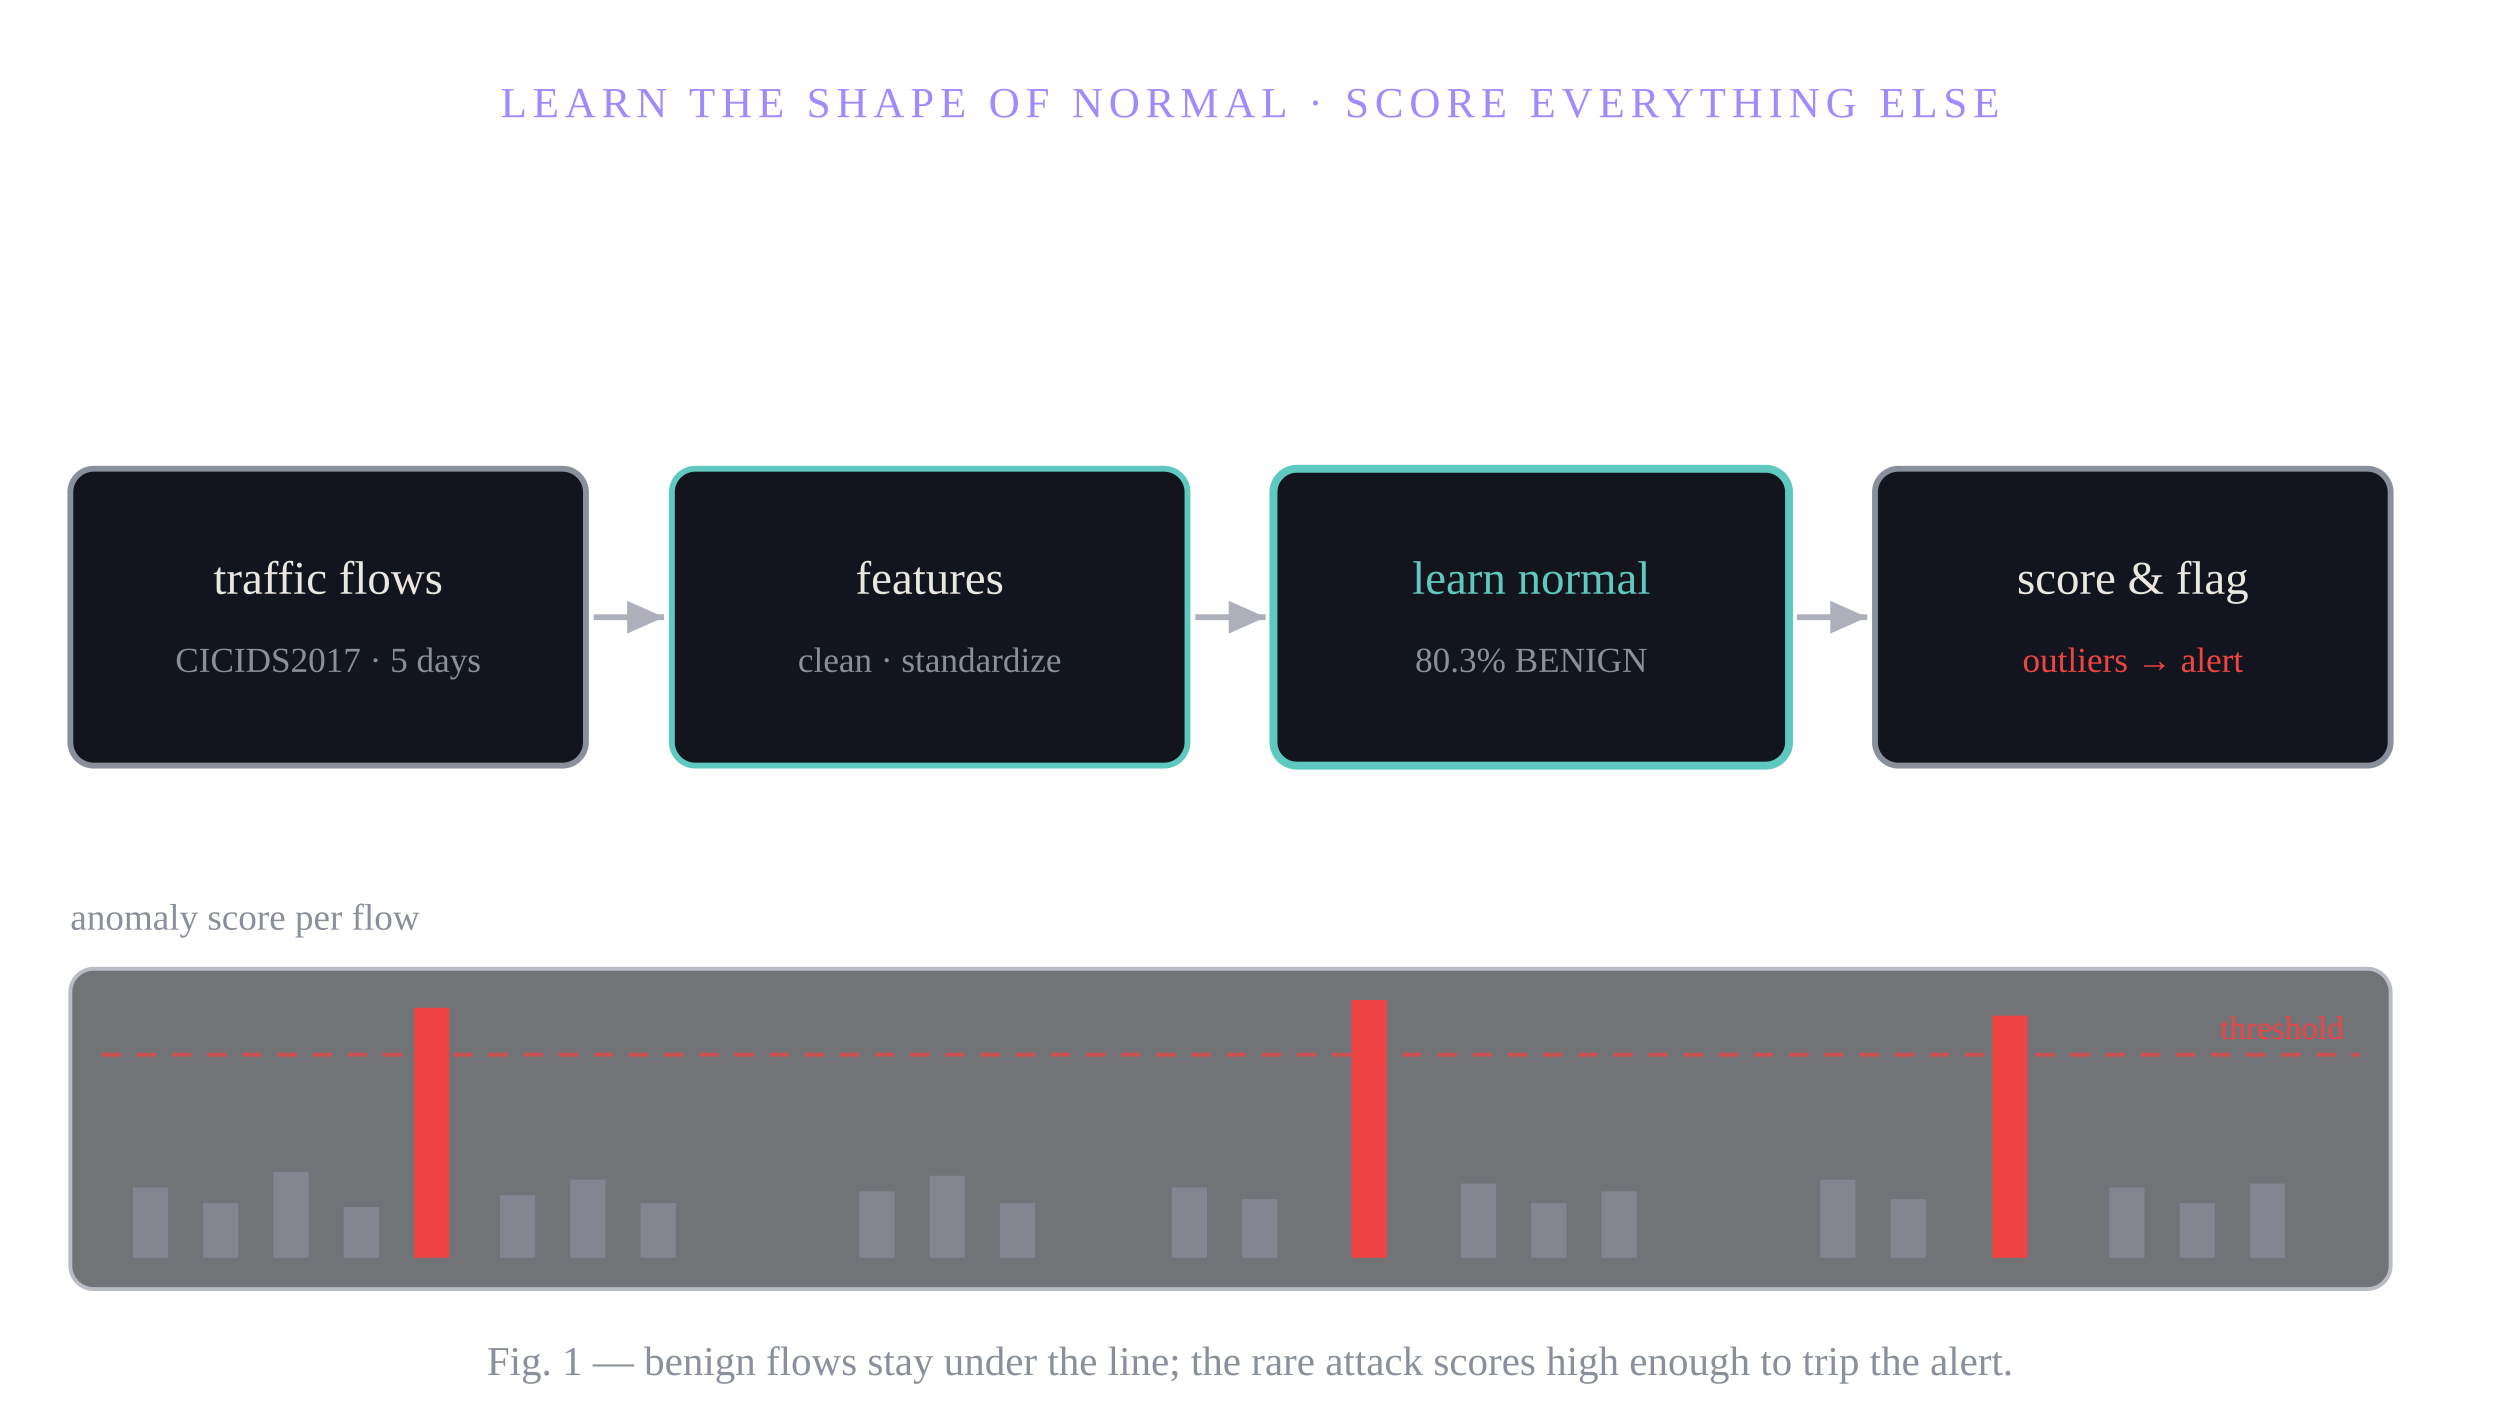
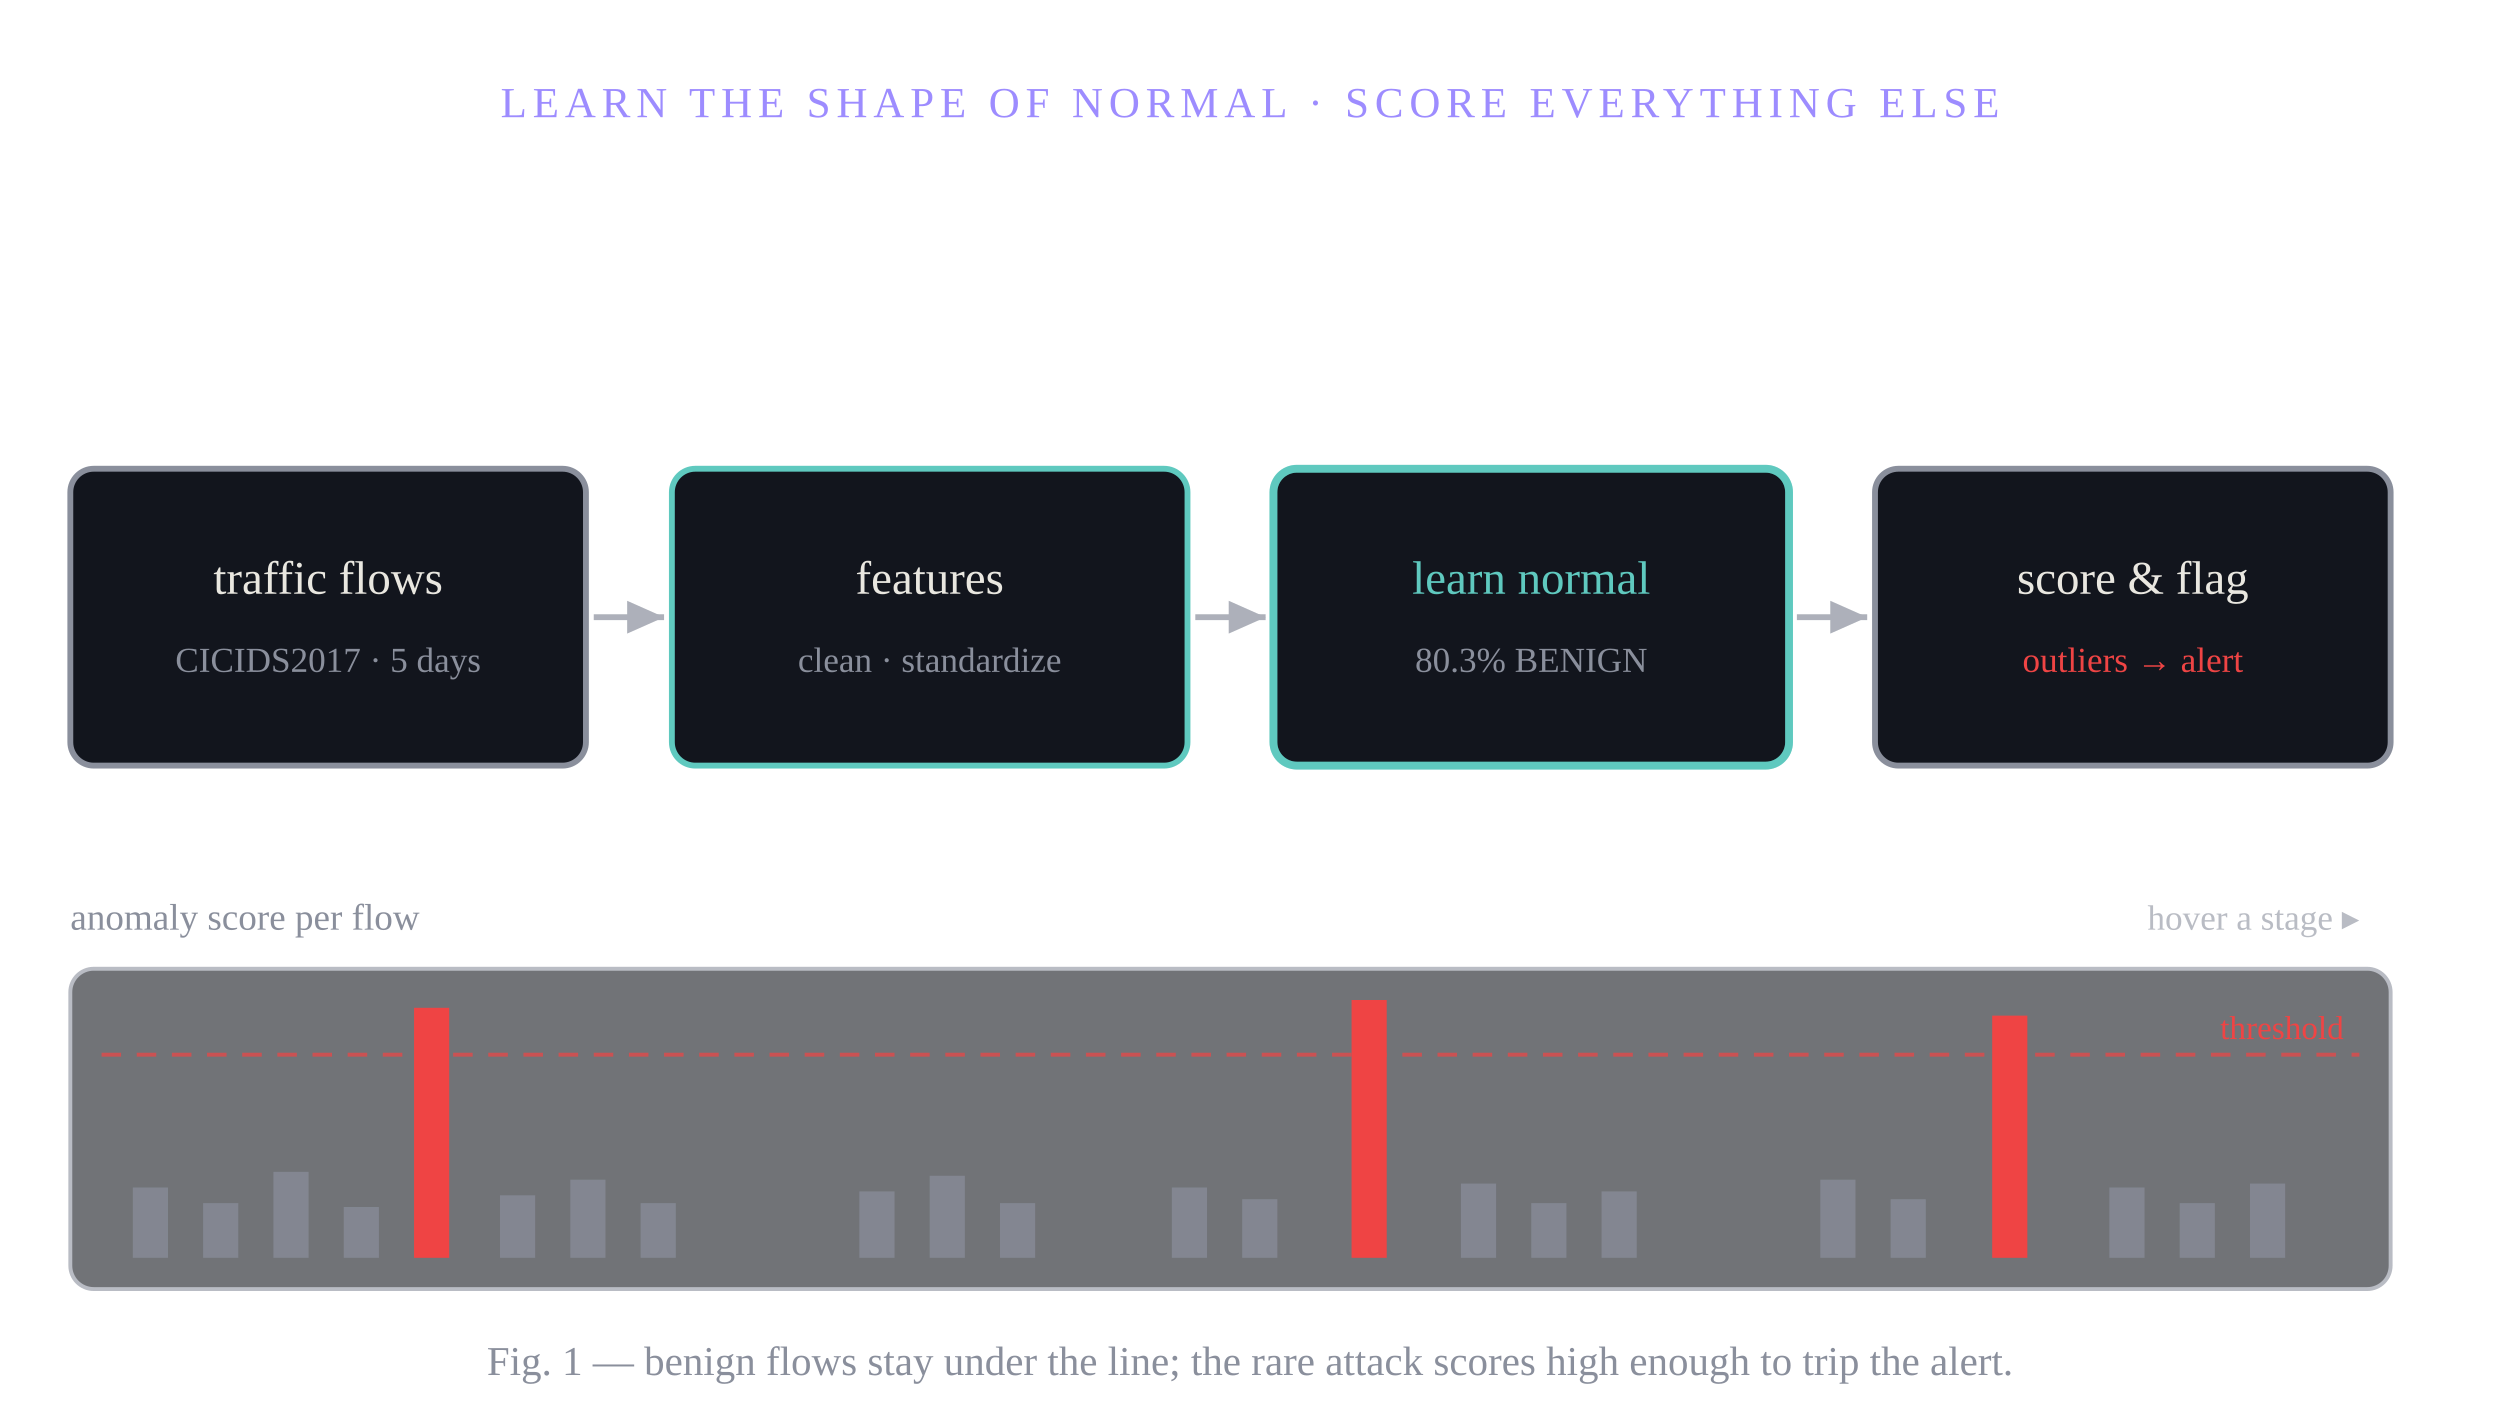
<svg xmlns="http://www.w3.org/2000/svg" viewBox="0 0 640 360" role="img" aria-labelledby="anom-p-title anom-p-desc">
  <defs>
    <marker id="anom-p-ah" viewBox="0 0 10 10" refX="9" refY="5" markerWidth="7" markerHeight="7" orient="auto-start-reverse">
      <path d="M 0 1 L 9 5 L 0 9 z" fill="var(--color-muted, #8a8f9c)" />
    </marker>
  </defs>
  <style>
    @keyframes anom-p-flow {
      0%   { transform: translateX(0);   opacity: 0; }
      4%   { opacity: 1; }
      92%  { transform: translateX(462px); opacity: 1; }
      98%  { transform: translateX(462px); opacity: 0; }
      100% { transform: translateX(462px); opacity: 0; }
    }
    @keyframes anom-p-spike { 0%, 100% { opacity: 0.5; } 50% { opacity: 1; } }
    @keyframes anom-p-glow  { 0%, 100% { opacity: 0.30; } 50% { opacity: 0.7; } }
    .anom-p-flow  { animation: anom-p-flow 5.2s ease-in-out infinite; }
    .anom-p-spike { animation: anom-p-spike 2.4s ease-in-out infinite; }
    .anom-p-s2 { animation-delay: 0.8s; }
    .anom-p-s3 { animation-delay: 1.5s; }
    .anom-p-halo  { animation: anom-p-glow 3.6s ease-in-out infinite; }
+     /* interactive (zero-JS): hover or keyboard-focus a stage to isolate it */
+     .anom-p-stage { cursor: pointer; transition: opacity .2s ease; }
+     .anom-p-stage:focus { outline: none; }
+     .anom-p-hit { fill: transparent; }
+     svg:hover .anom-p-stage:not(:hover),
+     svg:focus-within .anom-p-stage:not(:focus-within) { opacity: .35; }
+     .anom-p-stage:hover .anom-p-box,
+     .anom-p-stage:focus-within .anom-p-box { stroke: var(--color-ink, #e9e7e0); stroke-width: 2.5; }
+     .anom-p-note { opacity: 0; transition: opacity .18s ease; }
+     .anom-p-stage:hover .anom-p-note,
+     .anom-p-stage:focus-within .anom-p-note { opacity: 1; }
+     .anom-p-hint { opacity: .6; }
+     svg:hover .anom-p-hint,
+     svg:focus-within .anom-p-hint { opacity: 0; transition: opacity .2s ease; }
    @media (prefers-reduced-motion: reduce) { * { animation: none !important; } .anom-p-flow { opacity: 0; } }
  </style>
  <g style="font-family: var(--font-mono, 'IBM Plex Mono', ui-monospace, monospace)" fill="var(--color-ink, #e9e7e0)" font-size="12">
    <text x="320" y="30" text-anchor="middle" font-size="11" letter-spacing="1.5" fill="var(--color-q1, #9d8cff)">LEARN THE SHAPE OF NORMAL · SCORE EVERYTHING ELSE</text>
-     <rect x="18" y="120" width="132" height="76" rx="6" fill="var(--color-surface, #12151d)" stroke="var(--color-muted, #8a8f9c)" stroke-width="1.5" />
-     <text x="84" y="152" text-anchor="middle" font-size="12">traffic flows</text>
-     <text x="84" y="172" text-anchor="middle" font-size="9" fill="var(--color-muted, #8a8f9c)">CICIDS2017 · 5 days</text>
+     <g class="anom-p-stage" tabindex="0" role="group" aria-label="Stage 1: raw traffic flows from CICIDS2017">
+       <rect class="anom-p-hit" x="18" y="110" width="132" height="112" />
+       <rect class="anom-p-box" x="18" y="120" width="132" height="76" rx="6" fill="var(--color-surface, #12151d)" stroke="var(--color-muted, #8a8f9c)" stroke-width="1.5" />
+       <text x="84" y="152" text-anchor="middle" font-size="12">traffic flows</text>
+       <text x="84" y="172" text-anchor="middle" font-size="9" fill="var(--color-muted, #8a8f9c)">CICIDS2017 · 5 days</text>
+       <text class="anom-p-note" x="84" y="213" text-anchor="middle" font-size="9" fill="var(--color-muted, #8a8f9c)">CICIDS2017 flows</text>
+     </g>
    <line x1="152" y1="158" x2="170" y2="158" stroke="var(--color-muted, #8a8f9c)" stroke-width="1.5" opacity="0.7" marker-end="url(#anom-p-ah)" />
-     <rect x="172" y="120" width="132" height="76" rx="6" fill="var(--color-surface, #12151d)" stroke="var(--color-q0, #5fc9bf)" stroke-width="1.5" />
-     <text x="238" y="152" text-anchor="middle" font-size="12">features</text>
-     <text x="238" y="172" text-anchor="middle" font-size="9" fill="var(--color-muted, #8a8f9c)">clean · standardize</text>
+     <g class="anom-p-stage" tabindex="0" role="group" aria-label="Stage 2: flows cleaned and standardized into per-flow features">
+       <rect class="anom-p-hit" x="172" y="110" width="132" height="112" />
+       <rect class="anom-p-box" x="172" y="120" width="132" height="76" rx="6" fill="var(--color-surface, #12151d)" stroke="var(--color-q0, #5fc9bf)" stroke-width="1.5" />
+       <text x="238" y="152" text-anchor="middle" font-size="12">features</text>
+       <text x="238" y="172" text-anchor="middle" font-size="9" fill="var(--color-muted, #8a8f9c)">clean · standardize</text>
+       <text class="anom-p-note" x="238" y="213" text-anchor="middle" font-size="9" fill="var(--color-q0, #5fc9bf)">per-flow features</text>
+     </g>
    <line x1="306" y1="158" x2="324" y2="158" stroke="var(--color-muted, #8a8f9c)" stroke-width="1.5" opacity="0.7" marker-end="url(#anom-p-ah)" />
-     <rect x="326" y="120" width="132" height="76" rx="6" fill="var(--color-surface, #12151d)" stroke="var(--color-q0, #5fc9bf)" stroke-width="2" />
-     <rect class="anom-p-halo" x="326" y="120" width="132" height="76" rx="6" fill="none" stroke="var(--color-q0, #5fc9bf)" stroke-width="2" opacity="0.35" />
-     <text x="392" y="152" text-anchor="middle" font-size="12" fill="var(--color-q0, #5fc9bf)">learn normal</text>
-     <text x="392" y="172" text-anchor="middle" font-size="9" fill="var(--color-muted, #8a8f9c)">80.3% BENIGN</text>
+     <g class="anom-p-stage" tabindex="0" role="group" aria-label="Stage 3: model learns the shape of normal traffic, 80.3 percent benign">
+       <rect class="anom-p-hit" x="326" y="110" width="132" height="112" />
+       <rect class="anom-p-box" x="326" y="120" width="132" height="76" rx="6" fill="var(--color-surface, #12151d)" stroke="var(--color-q0, #5fc9bf)" stroke-width="2" />
+       <rect class="anom-p-halo" x="326" y="120" width="132" height="76" rx="6" fill="none" stroke="var(--color-q0, #5fc9bf)" stroke-width="2" opacity="0.35" />
+       <text x="392" y="152" text-anchor="middle" font-size="12" fill="var(--color-q0, #5fc9bf)">learn normal</text>
+       <text x="392" y="172" text-anchor="middle" font-size="9" fill="var(--color-muted, #8a8f9c)">80.3% BENIGN</text>
+       <text class="anom-p-note" x="392" y="213" text-anchor="middle" font-size="9" fill="var(--color-q0, #5fc9bf)">BENIGN = 80.3%</text>
+     </g>
    <line x1="460" y1="158" x2="478" y2="158" stroke="var(--color-muted, #8a8f9c)" stroke-width="1.5" opacity="0.7" marker-end="url(#anom-p-ah)" />
-     <rect x="480" y="120" width="132" height="76" rx="6" fill="var(--color-surface, #12151d)" stroke="var(--color-muted, #8a8f9c)" stroke-width="1.5" />
-     <text x="546" y="152" text-anchor="middle" font-size="12">score &amp; flag</text>
-     <text x="546" y="172" text-anchor="middle" font-size="9" fill="var(--color-error, #ef4444)">outliers → alert</text>
+     <g class="anom-p-stage" tabindex="0" role="group" aria-label="Stage 4: score each flow and flag outliers above the alert threshold">
+       <rect class="anom-p-hit" x="480" y="110" width="132" height="112" />
+       <rect class="anom-p-box" x="480" y="120" width="132" height="76" rx="6" fill="var(--color-surface, #12151d)" stroke="var(--color-muted, #8a8f9c)" stroke-width="1.5" />
+       <text x="546" y="152" text-anchor="middle" font-size="12">score &amp; flag</text>
+       <text x="546" y="172" text-anchor="middle" font-size="9" fill="var(--color-error, #ef4444)">outliers → alert</text>
+       <text class="anom-p-note" x="546" y="213" text-anchor="middle" font-size="9" fill="var(--color-error, #ef4444)">score &gt; threshold</text>
+     </g>
    <g class="anom-p-flow" opacity="0">
      <rect x="78" y="152" width="12" height="12" rx="2" fill="var(--color-q0, #5fc9bf)" />
    </g>
    <text x="18" y="238" font-size="9.5" fill="var(--color-muted, #8a8f9c)">anomaly score per flow</text>
+     <text class="anom-p-hint" x="604" y="238" text-anchor="end" font-size="9" fill="var(--color-muted, #8a8f9c)">hover a stage ▸</text>
    <rect x="18" y="248" width="594" height="82" rx="6" fill="var(--color-surface, #12151d)" stroke="var(--color-muted, #8a8f9c)" stroke-width="1" opacity="0.6" />
    <line x1="26" y1="270" x2="604" y2="270" stroke="var(--color-error, #ef4444)" stroke-width="1" stroke-dasharray="5 4" opacity="0.7" />
    <text x="600" y="266" text-anchor="end" font-size="8.5" fill="var(--color-error, #ef4444)">threshold</text>
    <g fill="var(--color-muted, #8a8f9c)" opacity="0.7">
      <rect x="34" y="304" width="9" height="18" />
      <rect x="52" y="308" width="9" height="14" />
      <rect x="70" y="300" width="9" height="22" />
      <rect x="88" y="309" width="9" height="13" />
      <rect x="128" y="306" width="9" height="16" />
      <rect x="146" y="302" width="9" height="20" />
      <rect x="164" y="308" width="9" height="14" />
      <rect x="220" y="305" width="9" height="17" />
      <rect x="238" y="301" width="9" height="21" />
      <rect x="256" y="308" width="9" height="14" />
      <rect x="300" y="304" width="9" height="18" />
      <rect x="318" y="307" width="9" height="15" />
      <rect x="374" y="303" width="9" height="19" />
      <rect x="392" y="308" width="9" height="14" />
      <rect x="410" y="305" width="9" height="17" />
      <rect x="466" y="302" width="9" height="20" />
      <rect x="484" y="307" width="9" height="15" />
      <rect x="540" y="304" width="9" height="18" />
      <rect x="558" y="308" width="9" height="14" />
      <rect x="576" y="303" width="9" height="19" />
    </g>
    <rect class="anom-p-spike" x="106" y="258" width="9" height="64" fill="var(--color-error, #ef4444)" />
    <rect class="anom-p-spike anom-p-s2" x="346" y="256" width="9" height="66" fill="var(--color-error, #ef4444)" />
    <rect class="anom-p-spike anom-p-s3" x="510" y="260" width="9" height="62" fill="var(--color-error, #ef4444)" />
    <text x="320" y="352" text-anchor="middle" font-size="10.5" fill="var(--color-muted, #8a8f9c)">Fig. 1 — benign flows stay under the line; the rare attack scores high enough to trip the alert.</text>
  </g>
</svg>
